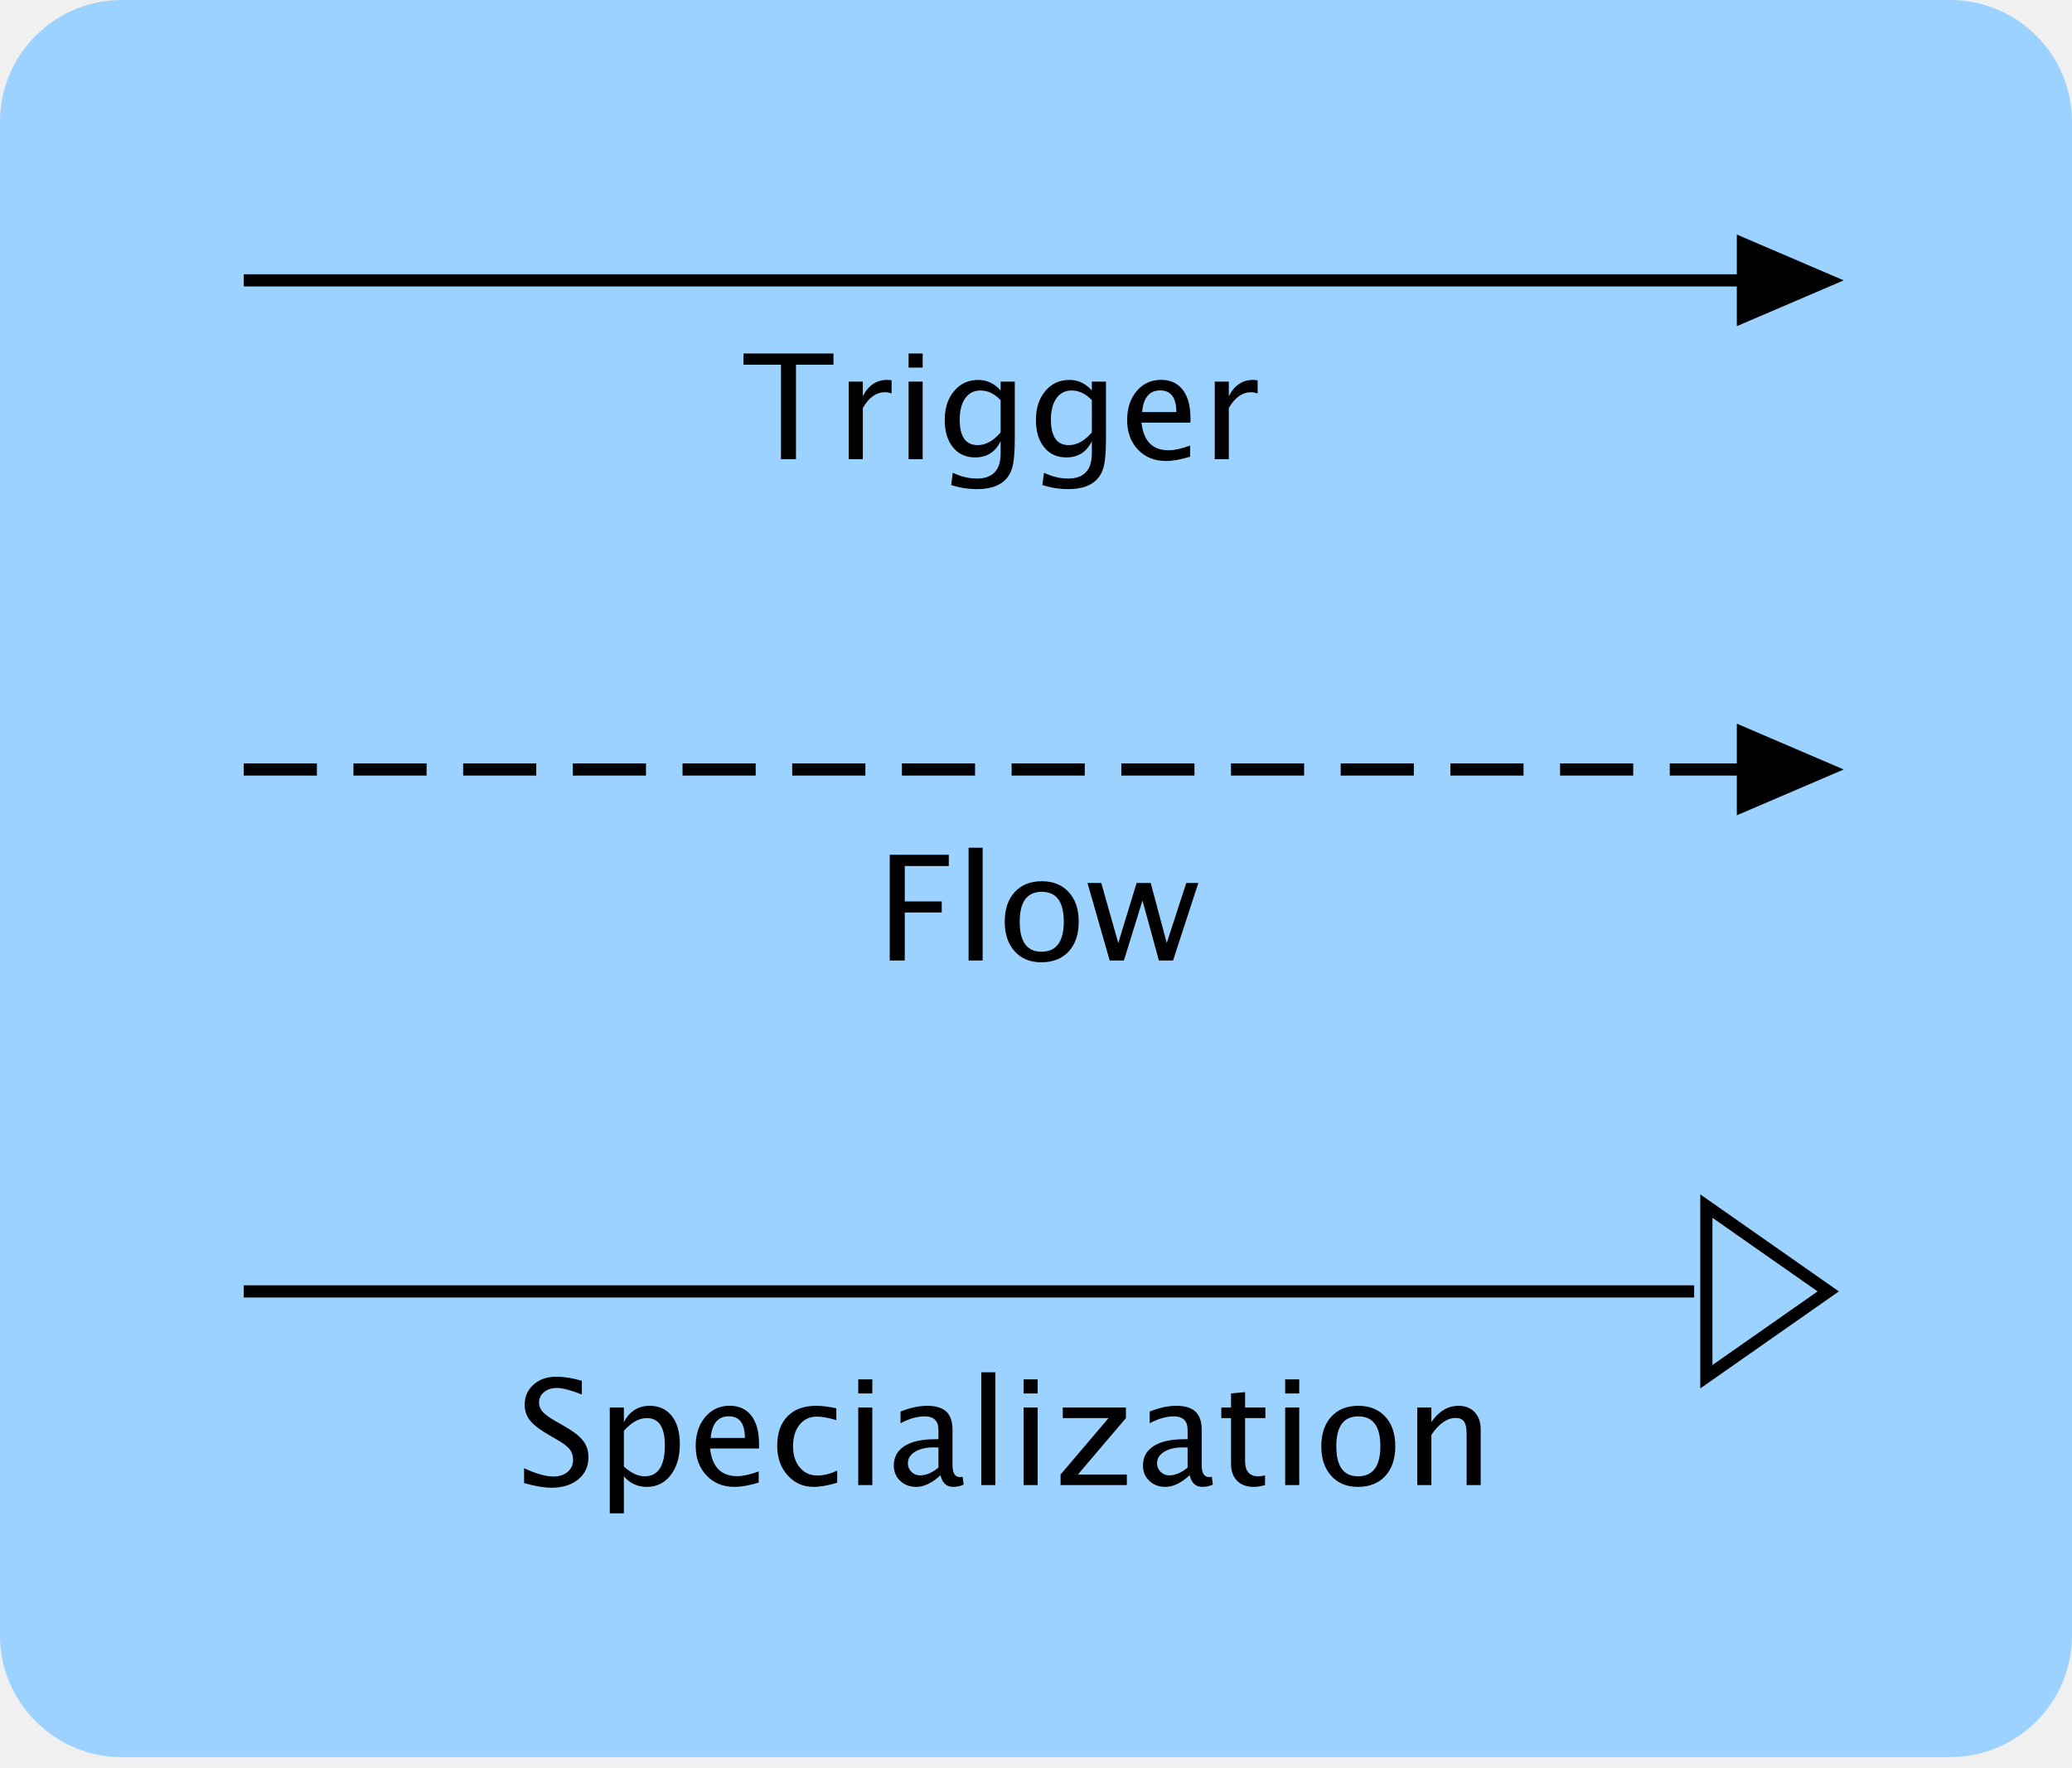
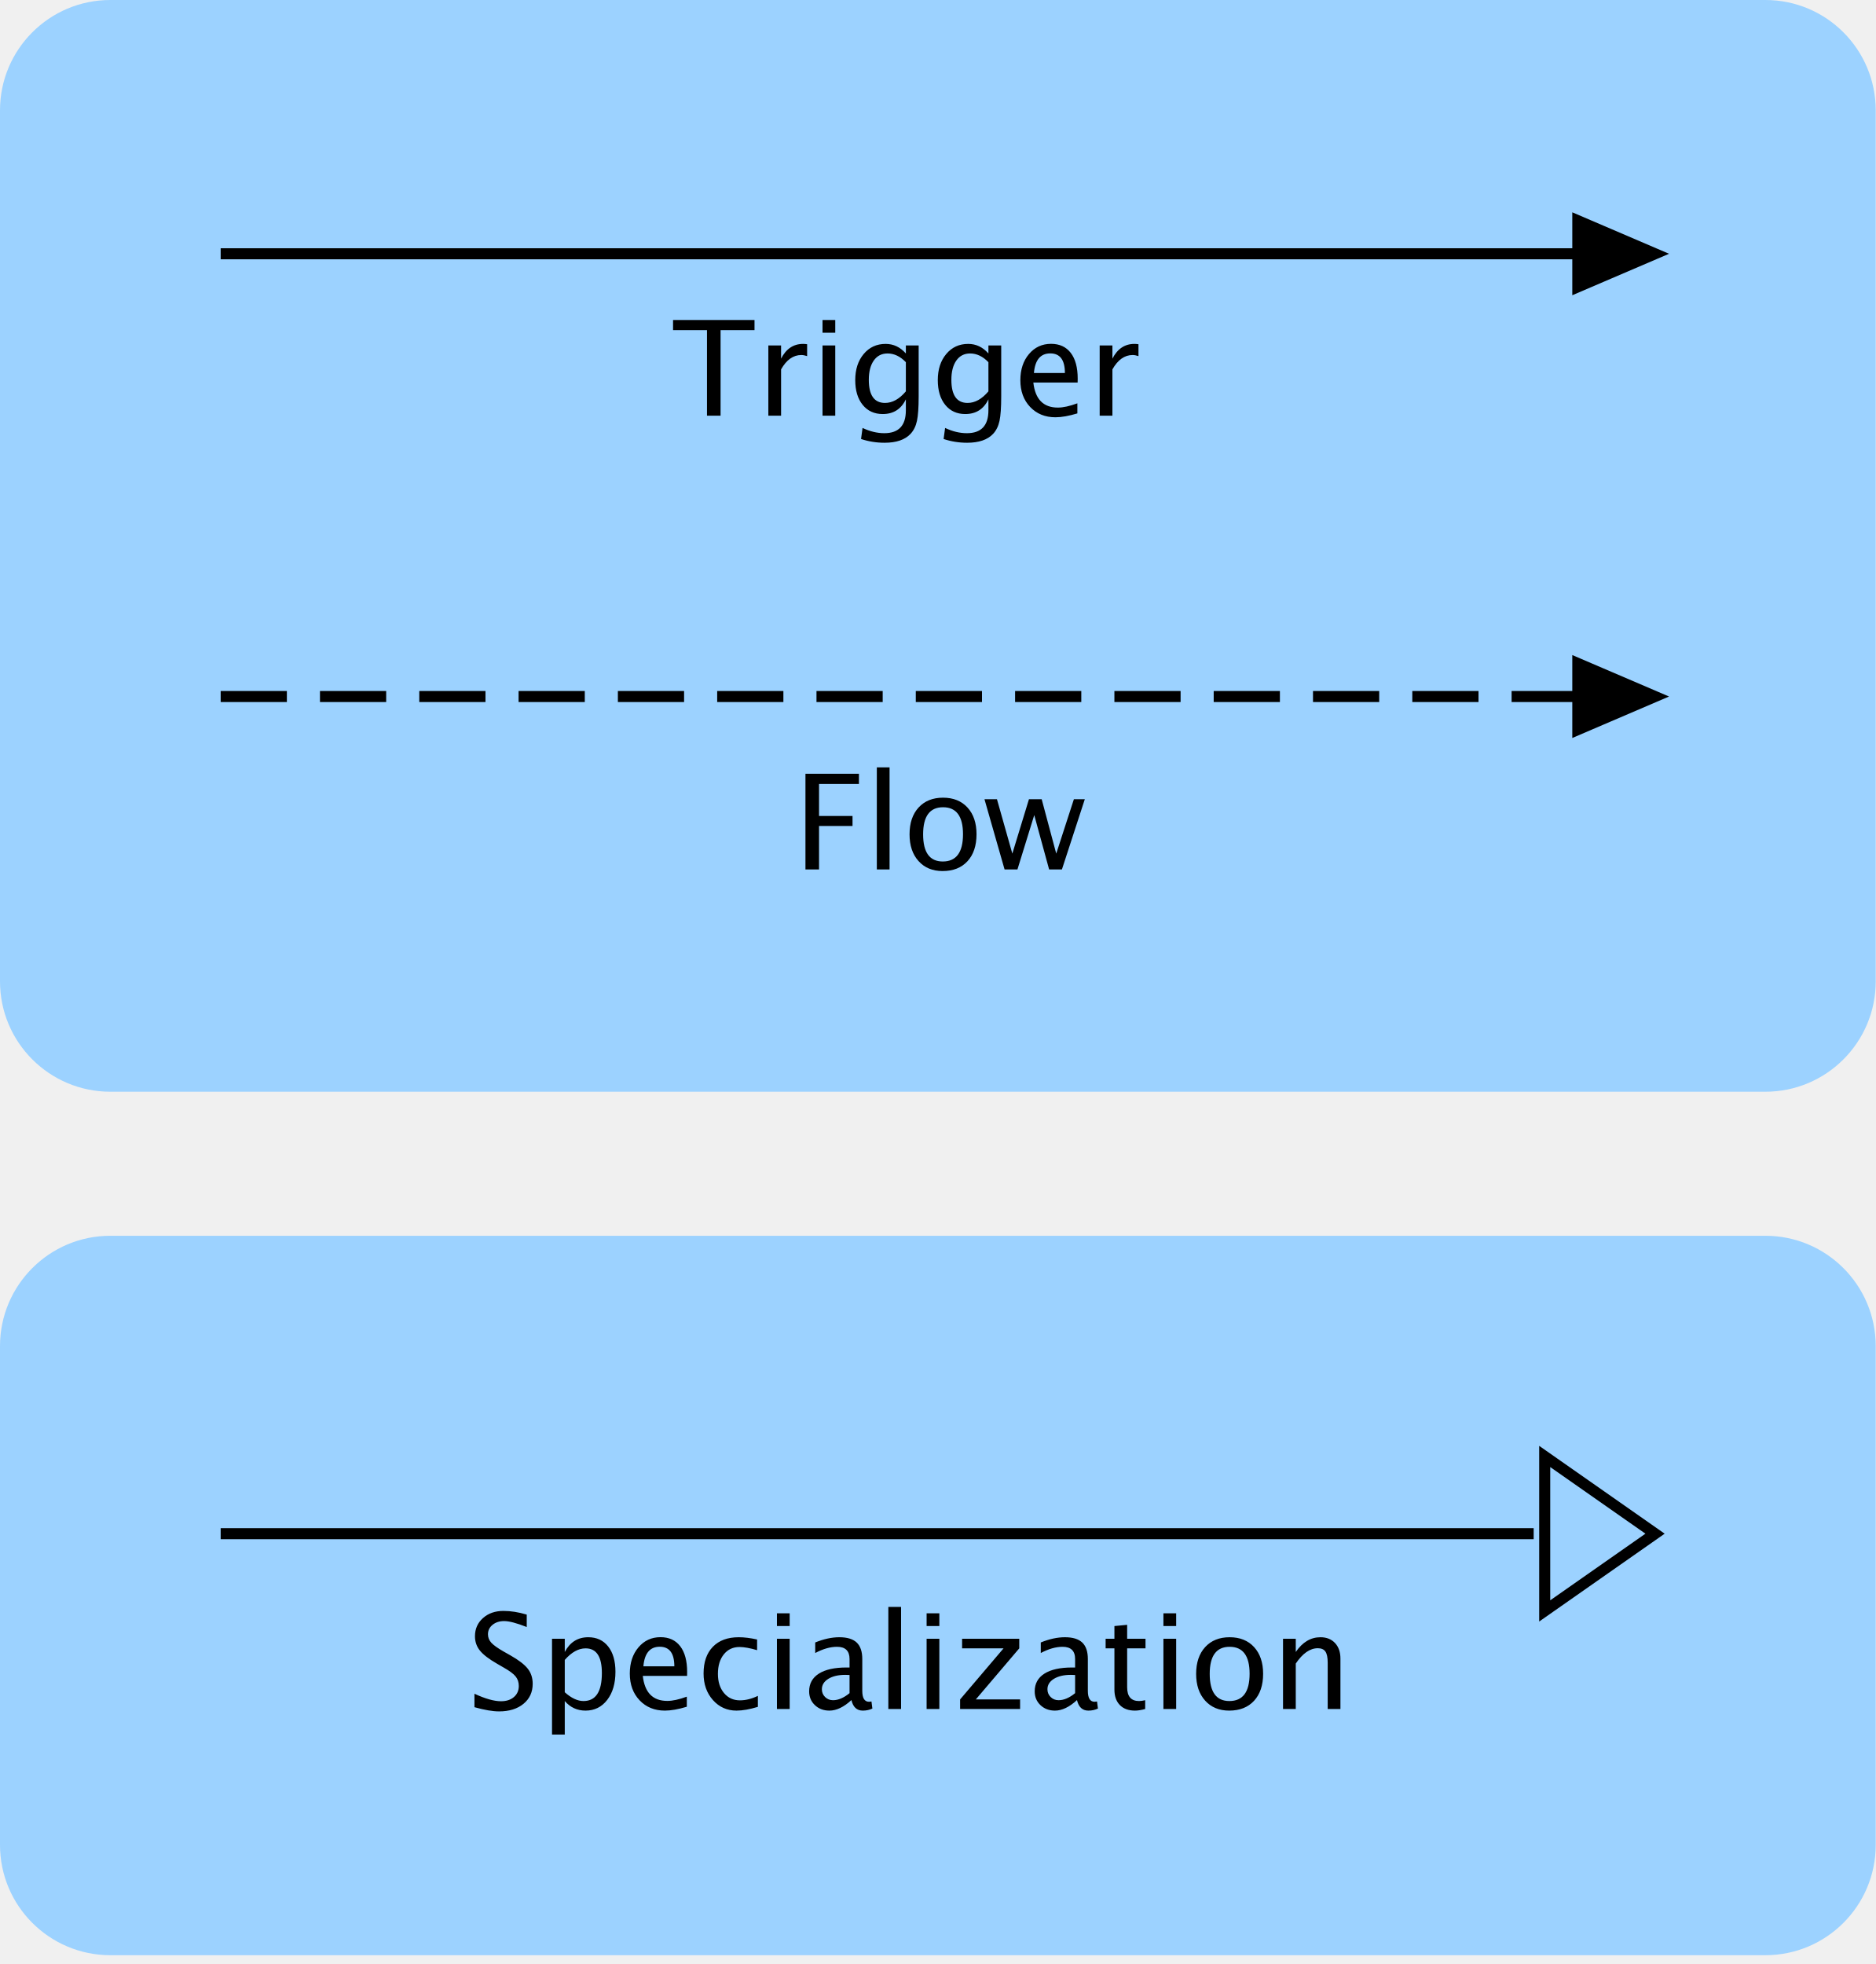
- <svg xmlns="http://www.w3.org/2000/svg" width="170" height="145" viewBox="0 0 170 145" fill="none">
-   <rect width="170" height="144.149" rx="10" fill="#9CD2FF" />
+ <svg xmlns="http://www.w3.org/2000/svg" width="170" height="178" viewBox="0 0 170 178" fill="none">
+   <rect width="170" height="98.945" rx="10" fill="#9CD2FF" />
  <path d="M20 23H91H150" fill="white" />
  <path d="M20 23H91H150" stroke="black" stroke-miterlimit="10" />
  <path d="M150 23L143 26V20L150 23Z" fill="black" stroke="black" stroke-miterlimit="10" />
  <path d="M64.076 37.672V29.92H61V29H68.383V29.92H65.307V37.672H64.076ZM69.637 37.672V31.309H70.791V32.504C71.248 31.613 71.912 31.168 72.783 31.168C72.9 31.168 73.023 31.178 73.152 31.197V32.275C72.953 32.209 72.777 32.176 72.625 32.176C71.894 32.176 71.283 32.609 70.791 33.477V37.672H69.637ZM74.547 37.672V31.309H75.701V37.672H74.547ZM74.547 30.154V29H75.701V30.154H74.547ZM78.039 39.787L78.174 38.785C78.842 39.102 79.5 39.26 80.148 39.26C81.449 39.26 82.1 38.57 82.1 37.191V36.19C81.674 37.08 80.975 37.525 80.002 37.525C79.24 37.525 78.635 37.248 78.186 36.693C77.736 36.139 77.512 35.391 77.512 34.449C77.512 33.48 77.768 32.691 78.279 32.082C78.791 31.473 79.453 31.168 80.266 31.168C80.977 31.168 81.588 31.457 82.1 32.035V31.309H83.26V35.938C83.26 36.934 83.208 37.671 83.105 38.149C83.001 38.628 82.807 39.02 82.522 39.324C82.018 39.859 81.234 40.127 80.172 40.127C79.43 40.127 78.719 40.014 78.039 39.787ZM82.1 35.469V32.826C81.592 32.299 81.039 32.035 80.441 32.035C79.91 32.035 79.494 32.248 79.193 32.674C78.893 33.1 78.742 33.684 78.742 34.426C78.742 35.82 79.232 36.518 80.213 36.518C80.881 36.518 81.51 36.168 82.1 35.469ZM85.522 39.787L85.656 38.785C86.324 39.102 86.982 39.26 87.631 39.26C88.932 39.26 89.582 38.57 89.582 37.191V36.19C89.156 37.08 88.457 37.525 87.484 37.525C86.723 37.525 86.117 37.248 85.668 36.693C85.219 36.139 84.994 35.391 84.994 34.449C84.994 33.48 85.25 32.691 85.762 32.082C86.273 31.473 86.936 31.168 87.748 31.168C88.459 31.168 89.07 31.457 89.582 32.035V31.309H90.742V35.938C90.742 36.934 90.69 37.671 90.587 38.149C90.483 38.628 90.289 39.02 90.004 39.324C89.5 39.859 88.717 40.127 87.654 40.127C86.912 40.127 86.201 40.014 85.522 39.787ZM89.582 35.469V32.826C89.074 32.299 88.522 32.035 87.924 32.035C87.392 32.035 86.977 32.248 86.676 32.674C86.375 33.1 86.225 33.684 86.225 34.426C86.225 35.82 86.715 36.518 87.695 36.518C88.363 36.518 88.992 36.168 89.582 35.469ZM97.644 37.467C96.871 37.701 96.209 37.818 95.658 37.818C94.721 37.818 93.956 37.507 93.364 36.884C92.772 36.261 92.477 35.453 92.477 34.461C92.477 33.496 92.737 32.705 93.259 32.088C93.78 31.471 94.447 31.162 95.26 31.162C96.029 31.162 96.624 31.436 97.044 31.982C97.464 32.529 97.674 33.307 97.674 34.315L97.668 34.672H93.654C93.822 36.184 94.562 36.94 95.875 36.94C96.356 36.94 96.945 36.811 97.644 36.553V37.467ZM93.707 33.805H96.514C96.514 32.621 96.072 32.029 95.189 32.029C94.303 32.029 93.808 32.621 93.707 33.805ZM99.666 37.672V31.309H100.82V32.504C101.277 31.613 101.941 31.168 102.812 31.168C102.93 31.168 103.053 31.178 103.182 31.197V32.275C102.982 32.209 102.807 32.176 102.654 32.176C101.924 32.176 101.312 32.609 100.82 33.477V37.672H99.666Z" fill="black" />
  <path d="M20 63.127H80H150" fill="white" />
  <path d="M20 63.127H80H150" stroke="black" stroke-miterlimit="10" stroke-dasharray="6 3" />
  <path d="M150 63.127L143 66.127V60.127L150 63.127Z" fill="black" stroke="black" stroke-miterlimit="10" />
-   <path d="M73 78.799V70.127H77.846V71.047H74.231V73.953H77.266V74.861H74.231V78.799H73ZM79.469 78.799V69.547H80.623V78.799H79.469ZM85.428 78.945C84.518 78.945 83.791 78.644 83.248 78.04C82.705 77.437 82.434 76.629 82.434 75.617C82.434 74.594 82.706 73.784 83.251 73.189C83.796 72.593 84.535 72.295 85.469 72.295C86.402 72.295 87.142 72.593 87.687 73.189C88.231 73.784 88.504 74.59 88.504 75.606C88.504 76.645 88.231 77.461 87.684 78.055C87.137 78.648 86.385 78.945 85.428 78.945ZM85.445 78.078C86.668 78.078 87.279 77.254 87.279 75.606C87.279 73.977 86.676 73.162 85.469 73.162C84.266 73.162 83.664 73.981 83.664 75.617C83.664 77.258 84.258 78.078 85.445 78.078ZM91.047 78.799L89.225 72.436H90.356L91.75 77.363L93.256 72.436H94.41L95.729 77.363L97.328 72.436H98.318L96.244 78.799H95.084L93.736 73.871L92.213 78.799H91.047Z" fill="black" />
-   <path d="M20 105.945H82H139" fill="white" />
-   <path d="M20 105.945H82H139" stroke="black" stroke-miterlimit="10" />
-   <path d="M150 105.945L140 112.945V98.945L150 105.945Z" stroke="black" stroke-miterlimit="10" />
-   <path d="M45.233 122.051C44.65 122.051 43.906 121.924 43 121.67V120.451C43.977 120.904 44.779 121.131 45.408 121.131C45.893 121.131 46.282 121.004 46.577 120.75C46.872 120.496 47.02 120.162 47.02 119.748C47.02 119.408 46.923 119.119 46.73 118.881C46.536 118.643 46.18 118.377 45.66 118.084L45.062 117.738C44.324 117.317 43.804 116.919 43.501 116.546C43.198 116.173 43.047 115.738 43.047 115.242C43.047 114.574 43.289 114.025 43.773 113.593C44.258 113.161 44.875 112.945 45.625 112.945C46.293 112.945 46.998 113.057 47.74 113.279V114.404C46.826 114.045 46.145 113.865 45.695 113.865C45.27 113.865 44.918 113.979 44.641 114.205C44.363 114.432 44.225 114.717 44.225 115.061C44.225 115.35 44.326 115.606 44.529 115.828C44.732 116.051 45.103 116.317 45.643 116.625L46.264 116.977C47.014 117.402 47.537 117.805 47.834 118.184C48.131 118.563 48.279 119.018 48.279 119.549C48.279 120.303 48.001 120.908 47.444 121.365C46.888 121.822 46.15 122.051 45.233 122.051ZM50.031 124.149V115.471H51.186V116.666C51.658 115.776 52.367 115.33 53.312 115.33C54.078 115.33 54.681 115.61 55.12 116.168C55.56 116.727 55.779 117.49 55.779 118.459C55.779 119.514 55.53 120.364 55.032 121.011C54.534 121.657 53.879 121.981 53.066 121.981C52.312 121.981 51.686 121.692 51.186 121.113V124.149H50.031ZM51.186 120.317C51.779 120.848 52.346 121.113 52.885 121.113C53.994 121.113 54.549 120.268 54.549 118.576C54.549 117.084 54.057 116.338 53.072 116.338C52.428 116.338 51.799 116.688 51.186 117.387V120.317ZM62.248 121.629C61.475 121.863 60.812 121.981 60.262 121.981C59.324 121.981 58.56 121.669 57.968 121.046C57.376 120.423 57.08 119.615 57.08 118.623C57.08 117.658 57.341 116.867 57.862 116.25C58.384 115.633 59.051 115.324 59.863 115.324C60.633 115.324 61.228 115.598 61.648 116.145C62.067 116.692 62.277 117.469 62.277 118.477L62.272 118.834H58.258C58.426 120.346 59.166 121.102 60.479 121.102C60.959 121.102 61.549 120.973 62.248 120.715V121.629ZM58.311 117.967H61.117C61.117 116.783 60.676 116.192 59.793 116.192C58.906 116.192 58.412 116.783 58.311 117.967ZM66.754 121.981C65.895 121.981 65.182 121.662 64.615 121.026C64.049 120.389 63.766 119.586 63.766 118.617C63.766 117.582 64.046 116.776 64.606 116.197C65.167 115.619 65.949 115.33 66.953 115.33C67.449 115.33 68.004 115.399 68.617 115.535V116.502C67.965 116.311 67.434 116.215 67.023 116.215C66.434 116.215 65.96 116.437 65.603 116.88C65.245 117.323 65.066 117.914 65.066 118.653C65.066 119.367 65.25 119.945 65.617 120.387C65.984 120.828 66.465 121.049 67.059 121.049C67.586 121.049 68.129 120.914 68.688 120.645V121.641C67.941 121.867 67.297 121.981 66.754 121.981ZM70.416 121.834V115.471H71.57V121.834H70.416ZM70.416 114.317V113.162H71.57V114.317H70.416ZM77.166 121.026C76.475 121.662 75.809 121.981 75.168 121.981C74.641 121.981 74.203 121.816 73.856 121.486C73.508 121.155 73.334 120.738 73.334 120.235C73.334 119.539 73.626 119.005 74.21 118.632C74.794 118.259 75.631 118.072 76.721 118.072H76.996V117.305C76.996 116.567 76.617 116.197 75.859 116.197C75.25 116.197 74.592 116.385 73.885 116.76V115.805C74.662 115.488 75.391 115.33 76.07 115.33C76.781 115.33 77.306 115.49 77.644 115.811C77.981 116.131 78.15 116.629 78.15 117.305V120.188C78.15 120.848 78.353 121.178 78.76 121.178C78.811 121.178 78.885 121.17 78.983 121.154L79.064 121.793C78.803 121.918 78.514 121.981 78.197 121.981C77.658 121.981 77.314 121.662 77.166 121.026ZM76.996 120.399V118.752L76.609 118.74C75.977 118.74 75.465 118.86 75.074 119.101C74.684 119.341 74.488 119.656 74.488 120.047C74.488 120.324 74.586 120.559 74.781 120.75C74.977 120.942 75.215 121.037 75.496 121.037C75.977 121.037 76.477 120.824 76.996 120.399ZM80.512 121.834V112.582H81.666V121.834H80.512ZM83.981 121.834V115.471H85.135V121.834H83.981ZM83.981 114.317V113.162H85.135V114.317H83.981ZM87.016 121.834V120.967L90.953 116.338H87.197V115.471H92.377V116.338L88.439 120.967H92.453V121.834H87.016ZM97.609 121.026C96.918 121.662 96.252 121.981 95.611 121.981C95.084 121.981 94.647 121.816 94.299 121.486C93.951 121.155 93.777 120.738 93.777 120.235C93.777 119.539 94.069 119.005 94.653 118.632C95.237 118.259 96.074 118.072 97.164 118.072H97.439V117.305C97.439 116.567 97.061 116.197 96.303 116.197C95.693 116.197 95.035 116.385 94.328 116.76V115.805C95.106 115.488 95.834 115.33 96.514 115.33C97.225 115.33 97.749 115.49 98.087 115.811C98.425 116.131 98.594 116.629 98.594 117.305V120.188C98.594 120.848 98.797 121.178 99.203 121.178C99.254 121.178 99.328 121.17 99.426 121.154L99.508 121.793C99.246 121.918 98.957 121.981 98.641 121.981C98.102 121.981 97.758 121.662 97.609 121.026ZM97.439 120.399V118.752L97.053 118.74C96.42 118.74 95.908 118.86 95.518 119.101C95.127 119.341 94.932 119.656 94.932 120.047C94.932 120.324 95.029 120.559 95.225 120.75C95.42 120.942 95.658 121.037 95.939 121.037C96.42 121.037 96.92 120.824 97.439 120.399ZM102.865 121.981C102.279 121.981 101.822 121.813 101.494 121.477C101.166 121.141 101.002 120.674 101.002 120.076V116.338H100.205V115.471H101.002V114.317L102.156 114.205V115.471H103.82V116.338H102.156V119.865C102.156 120.697 102.516 121.113 103.234 121.113C103.387 121.113 103.572 121.088 103.791 121.037V121.834C103.436 121.932 103.127 121.981 102.865 121.981ZM105.443 121.834V115.471H106.598V121.834H105.443ZM105.443 114.317V113.162H106.598V114.317H105.443ZM111.402 121.981C110.492 121.981 109.766 121.679 109.223 121.075C108.68 120.472 108.408 119.664 108.408 118.653C108.408 117.629 108.681 116.819 109.226 116.224C109.771 115.628 110.51 115.33 111.443 115.33C112.377 115.33 113.116 115.628 113.661 116.224C114.206 116.819 114.479 117.625 114.479 118.641C114.479 119.68 114.205 120.496 113.658 121.09C113.111 121.684 112.359 121.981 111.402 121.981ZM111.42 121.113C112.643 121.113 113.254 120.289 113.254 118.641C113.254 117.012 112.65 116.197 111.443 116.197C110.24 116.197 109.639 117.016 109.639 118.653C109.639 120.293 110.232 121.113 111.42 121.113ZM116.283 121.834V115.471H117.438V116.666C118.047 115.776 118.793 115.33 119.676 115.33C120.227 115.33 120.666 115.505 120.994 115.855C121.322 116.204 121.486 116.674 121.486 117.264V121.834H120.332V117.639C120.332 117.166 120.263 116.829 120.124 116.628C119.985 116.427 119.756 116.326 119.436 116.326C118.729 116.326 118.062 116.789 117.438 117.715V121.834H116.283Z" fill="black" />
+   <path d="M73 78.799V70.127H77.846V71.047H74.231V73.953H77.266V74.861H74.231V78.799H73ZM79.469 78.799V69.547H80.623V78.799H79.469ZM85.428 78.945C84.518 78.945 83.791 78.644 83.248 78.04C82.705 77.437 82.434 76.629 82.434 75.617C82.434 74.594 82.706 73.784 83.251 73.189C83.796 72.593 84.535 72.295 85.469 72.295C86.402 72.295 87.142 72.593 87.687 73.189C88.231 73.784 88.504 74.59 88.504 75.606C88.504 76.645 88.231 77.461 87.684 78.055C87.137 78.649 86.385 78.945 85.428 78.945ZM85.445 78.078C86.668 78.078 87.279 77.254 87.279 75.606C87.279 73.977 86.676 73.162 85.469 73.162C84.266 73.162 83.664 73.981 83.664 75.617C83.664 77.258 84.258 78.078 85.445 78.078ZM91.047 78.799L89.225 72.436H90.356L91.75 77.363L93.256 72.436H94.41L95.729 77.363L97.328 72.436H98.318L96.244 78.799H95.084L93.736 73.871L92.213 78.799H91.047Z" fill="black" />
+   <rect y="112" width="170" height="65.203" rx="10" fill="#9CD2FF" />
+   <path d="M20 139H82H139" fill="white" />
+   <path d="M20 139H82H139" stroke="black" stroke-miterlimit="10" />
+   <path d="M150 139L140 146V132L150 139Z" stroke="black" stroke-miterlimit="10" />
+   <path d="M45.233 155.106C44.65 155.106 43.906 154.979 43 154.725V153.506C43.977 153.959 44.779 154.186 45.408 154.186C45.893 154.186 46.282 154.059 46.577 153.805C46.872 153.551 47.02 153.217 47.02 152.803C47.02 152.463 46.923 152.174 46.73 151.936C46.536 151.697 46.18 151.432 45.66 151.139L45.062 150.793C44.324 150.371 43.804 149.974 43.501 149.601C43.198 149.228 43.047 148.793 43.047 148.297C43.047 147.629 43.289 147.079 43.773 146.648C44.258 146.216 44.875 146 45.625 146C46.293 146 46.998 146.111 47.74 146.334V147.459C46.826 147.1 46.145 146.92 45.695 146.92C45.27 146.92 44.918 147.033 44.641 147.26C44.363 147.486 44.225 147.772 44.225 148.115C44.225 148.404 44.326 148.66 44.529 148.883C44.732 149.105 45.103 149.371 45.643 149.68L46.264 150.031C47.014 150.457 47.537 150.859 47.834 151.238C48.131 151.617 48.279 152.072 48.279 152.604C48.279 153.357 48.001 153.963 47.444 154.42C46.888 154.877 46.15 155.106 45.233 155.106ZM50.031 157.203V148.525H51.186V149.721C51.658 148.83 52.367 148.385 53.312 148.385C54.078 148.385 54.681 148.664 55.12 149.223C55.56 149.781 55.779 150.545 55.779 151.514C55.779 152.568 55.53 153.419 55.032 154.066C54.534 154.712 53.879 155.035 53.066 155.035C52.312 155.035 51.686 154.746 51.186 154.168V157.203H50.031ZM51.186 153.371C51.779 153.902 52.346 154.168 52.885 154.168C53.994 154.168 54.549 153.322 54.549 151.631C54.549 150.139 54.057 149.393 53.072 149.393C52.428 149.393 51.799 149.742 51.186 150.441V153.371ZM62.248 154.684C61.475 154.918 60.812 155.035 60.262 155.035C59.324 155.035 58.56 154.724 57.968 154.101C57.376 153.478 57.08 152.67 57.08 151.678C57.08 150.713 57.341 149.922 57.862 149.305C58.384 148.688 59.051 148.379 59.863 148.379C60.633 148.379 61.228 148.652 61.648 149.199C62.067 149.746 62.277 150.524 62.277 151.531L62.272 151.889H58.258C58.426 153.4 59.166 154.156 60.479 154.156C60.959 154.156 61.549 154.027 62.248 153.77V154.684ZM58.311 151.022H61.117C61.117 149.838 60.676 149.246 59.793 149.246C58.906 149.246 58.412 149.838 58.311 151.022ZM66.754 155.035C65.895 155.035 65.182 154.717 64.615 154.08C64.049 153.443 63.766 152.641 63.766 151.672C63.766 150.637 64.046 149.83 64.606 149.252C65.167 148.674 65.949 148.385 66.953 148.385C67.449 148.385 68.004 148.453 68.617 148.59V149.557C67.965 149.365 67.434 149.27 67.023 149.27C66.434 149.27 65.96 149.491 65.603 149.935C65.245 150.378 65.066 150.969 65.066 151.707C65.066 152.422 65.25 153 65.617 153.441C65.984 153.883 66.465 154.104 67.059 154.104C67.586 154.104 68.129 153.969 68.688 153.699V154.695C67.941 154.922 67.297 155.035 66.754 155.035ZM70.416 154.889V148.525H71.57V154.889H70.416ZM70.416 147.371V146.217H71.57V147.371H70.416ZM77.166 154.08C76.475 154.717 75.809 155.035 75.168 155.035C74.641 155.035 74.203 154.87 73.856 154.54C73.508 154.21 73.334 153.793 73.334 153.289C73.334 152.594 73.626 152.06 74.21 151.687C74.794 151.314 75.631 151.127 76.721 151.127H76.996V150.359C76.996 149.621 76.617 149.252 75.859 149.252C75.25 149.252 74.592 149.44 73.885 149.815V148.859C74.662 148.543 75.391 148.385 76.07 148.385C76.781 148.385 77.306 148.545 77.644 148.865C77.981 149.186 78.15 149.684 78.15 150.359V153.242C78.15 153.902 78.353 154.233 78.76 154.233C78.811 154.233 78.885 154.225 78.983 154.209L79.064 154.848C78.803 154.973 78.514 155.035 78.197 155.035C77.658 155.035 77.314 154.717 77.166 154.08ZM76.996 153.453V151.807L76.609 151.795C75.977 151.795 75.465 151.915 75.074 152.155C74.684 152.396 74.488 152.711 74.488 153.102C74.488 153.379 74.586 153.613 74.781 153.805C74.977 153.996 75.215 154.092 75.496 154.092C75.977 154.092 76.477 153.879 76.996 153.453ZM80.512 154.889V145.637H81.666V154.889H80.512ZM83.981 154.889V148.525H85.135V154.889H83.981ZM83.981 147.371V146.217H85.135V147.371H83.981ZM87.016 154.889V154.022L90.953 149.393H87.197V148.525H92.377V149.393L88.439 154.022H92.453V154.889H87.016ZM97.609 154.08C96.918 154.717 96.252 155.035 95.611 155.035C95.084 155.035 94.647 154.87 94.299 154.54C93.951 154.21 93.777 153.793 93.777 153.289C93.777 152.594 94.069 152.06 94.653 151.687C95.237 151.314 96.074 151.127 97.164 151.127H97.439V150.359C97.439 149.621 97.061 149.252 96.303 149.252C95.693 149.252 95.035 149.44 94.328 149.815V148.859C95.106 148.543 95.834 148.385 96.514 148.385C97.225 148.385 97.749 148.545 98.087 148.865C98.425 149.186 98.594 149.684 98.594 150.359V153.242C98.594 153.902 98.797 154.233 99.203 154.233C99.254 154.233 99.328 154.225 99.426 154.209L99.508 154.848C99.246 154.973 98.957 155.035 98.641 155.035C98.102 155.035 97.758 154.717 97.609 154.08ZM97.439 153.453V151.807L97.053 151.795C96.42 151.795 95.908 151.915 95.518 152.155C95.127 152.396 94.932 152.711 94.932 153.102C94.932 153.379 95.029 153.613 95.225 153.805C95.42 153.996 95.658 154.092 95.939 154.092C96.42 154.092 96.92 153.879 97.439 153.453ZM102.865 155.035C102.279 155.035 101.822 154.867 101.494 154.531C101.166 154.195 101.002 153.729 101.002 153.131V149.393H100.205V148.525H101.002V147.371L102.156 147.26V148.525H103.82V149.393H102.156V152.92C102.156 153.752 102.516 154.168 103.234 154.168C103.387 154.168 103.572 154.143 103.791 154.092V154.889C103.436 154.986 103.127 155.035 102.865 155.035ZM105.443 154.889V148.525H106.598V154.889H105.443ZM105.443 147.371V146.217H106.598V147.371H105.443ZM111.402 155.035C110.492 155.035 109.766 154.733 109.223 154.13C108.68 153.526 108.408 152.719 108.408 151.707C108.408 150.684 108.681 149.874 109.226 149.278C109.771 148.683 110.51 148.385 111.443 148.385C112.377 148.385 113.116 148.683 113.661 149.278C114.206 149.874 114.479 150.68 114.479 151.695C114.479 152.734 114.205 153.551 113.658 154.145C113.111 154.738 112.359 155.035 111.402 155.035ZM111.42 154.168C112.643 154.168 113.254 153.344 113.254 151.695C113.254 150.066 112.65 149.252 111.443 149.252C110.24 149.252 109.639 150.07 109.639 151.707C109.639 153.348 110.232 154.168 111.42 154.168ZM116.283 154.889V148.525H117.438V149.721C118.047 148.83 118.793 148.385 119.676 148.385C120.227 148.385 120.666 148.56 120.994 148.909C121.322 149.259 121.486 149.729 121.486 150.318V154.889H120.332V150.693C120.332 150.221 120.263 149.884 120.124 149.683C119.985 149.481 119.756 149.381 119.436 149.381C118.729 149.381 118.062 149.844 117.438 150.77V154.889H116.283Z" fill="black" />
</svg>
